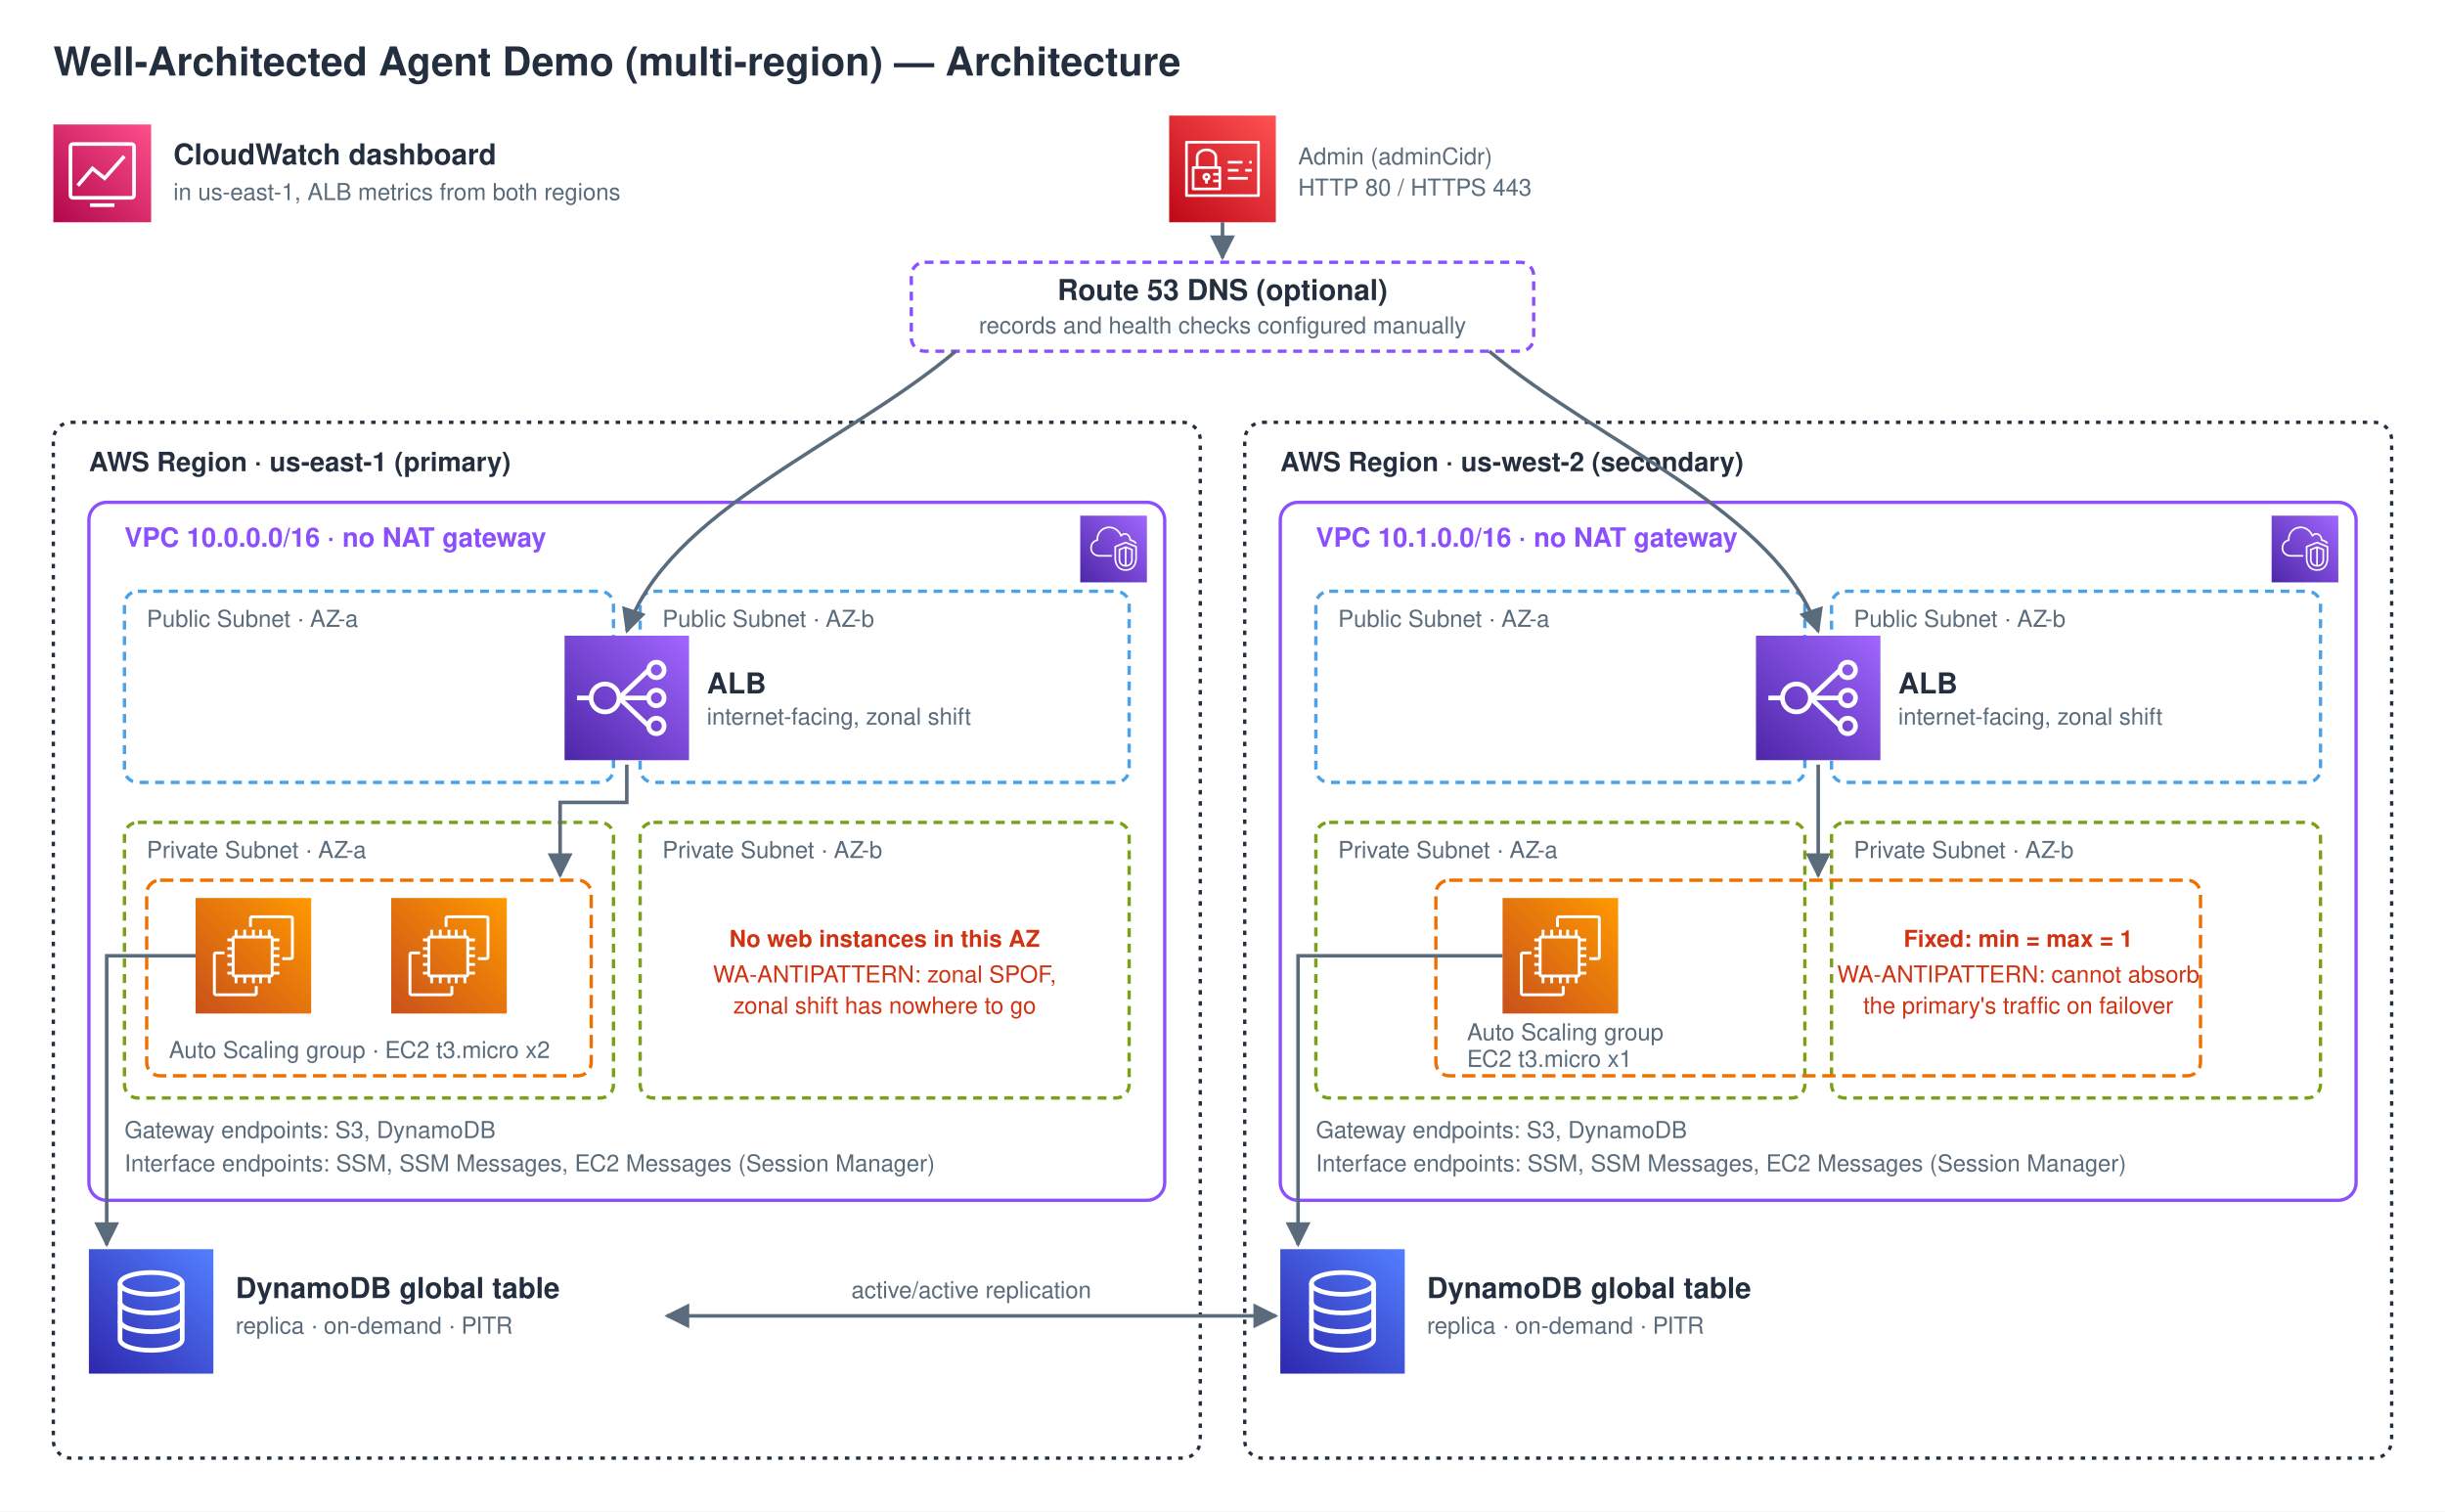
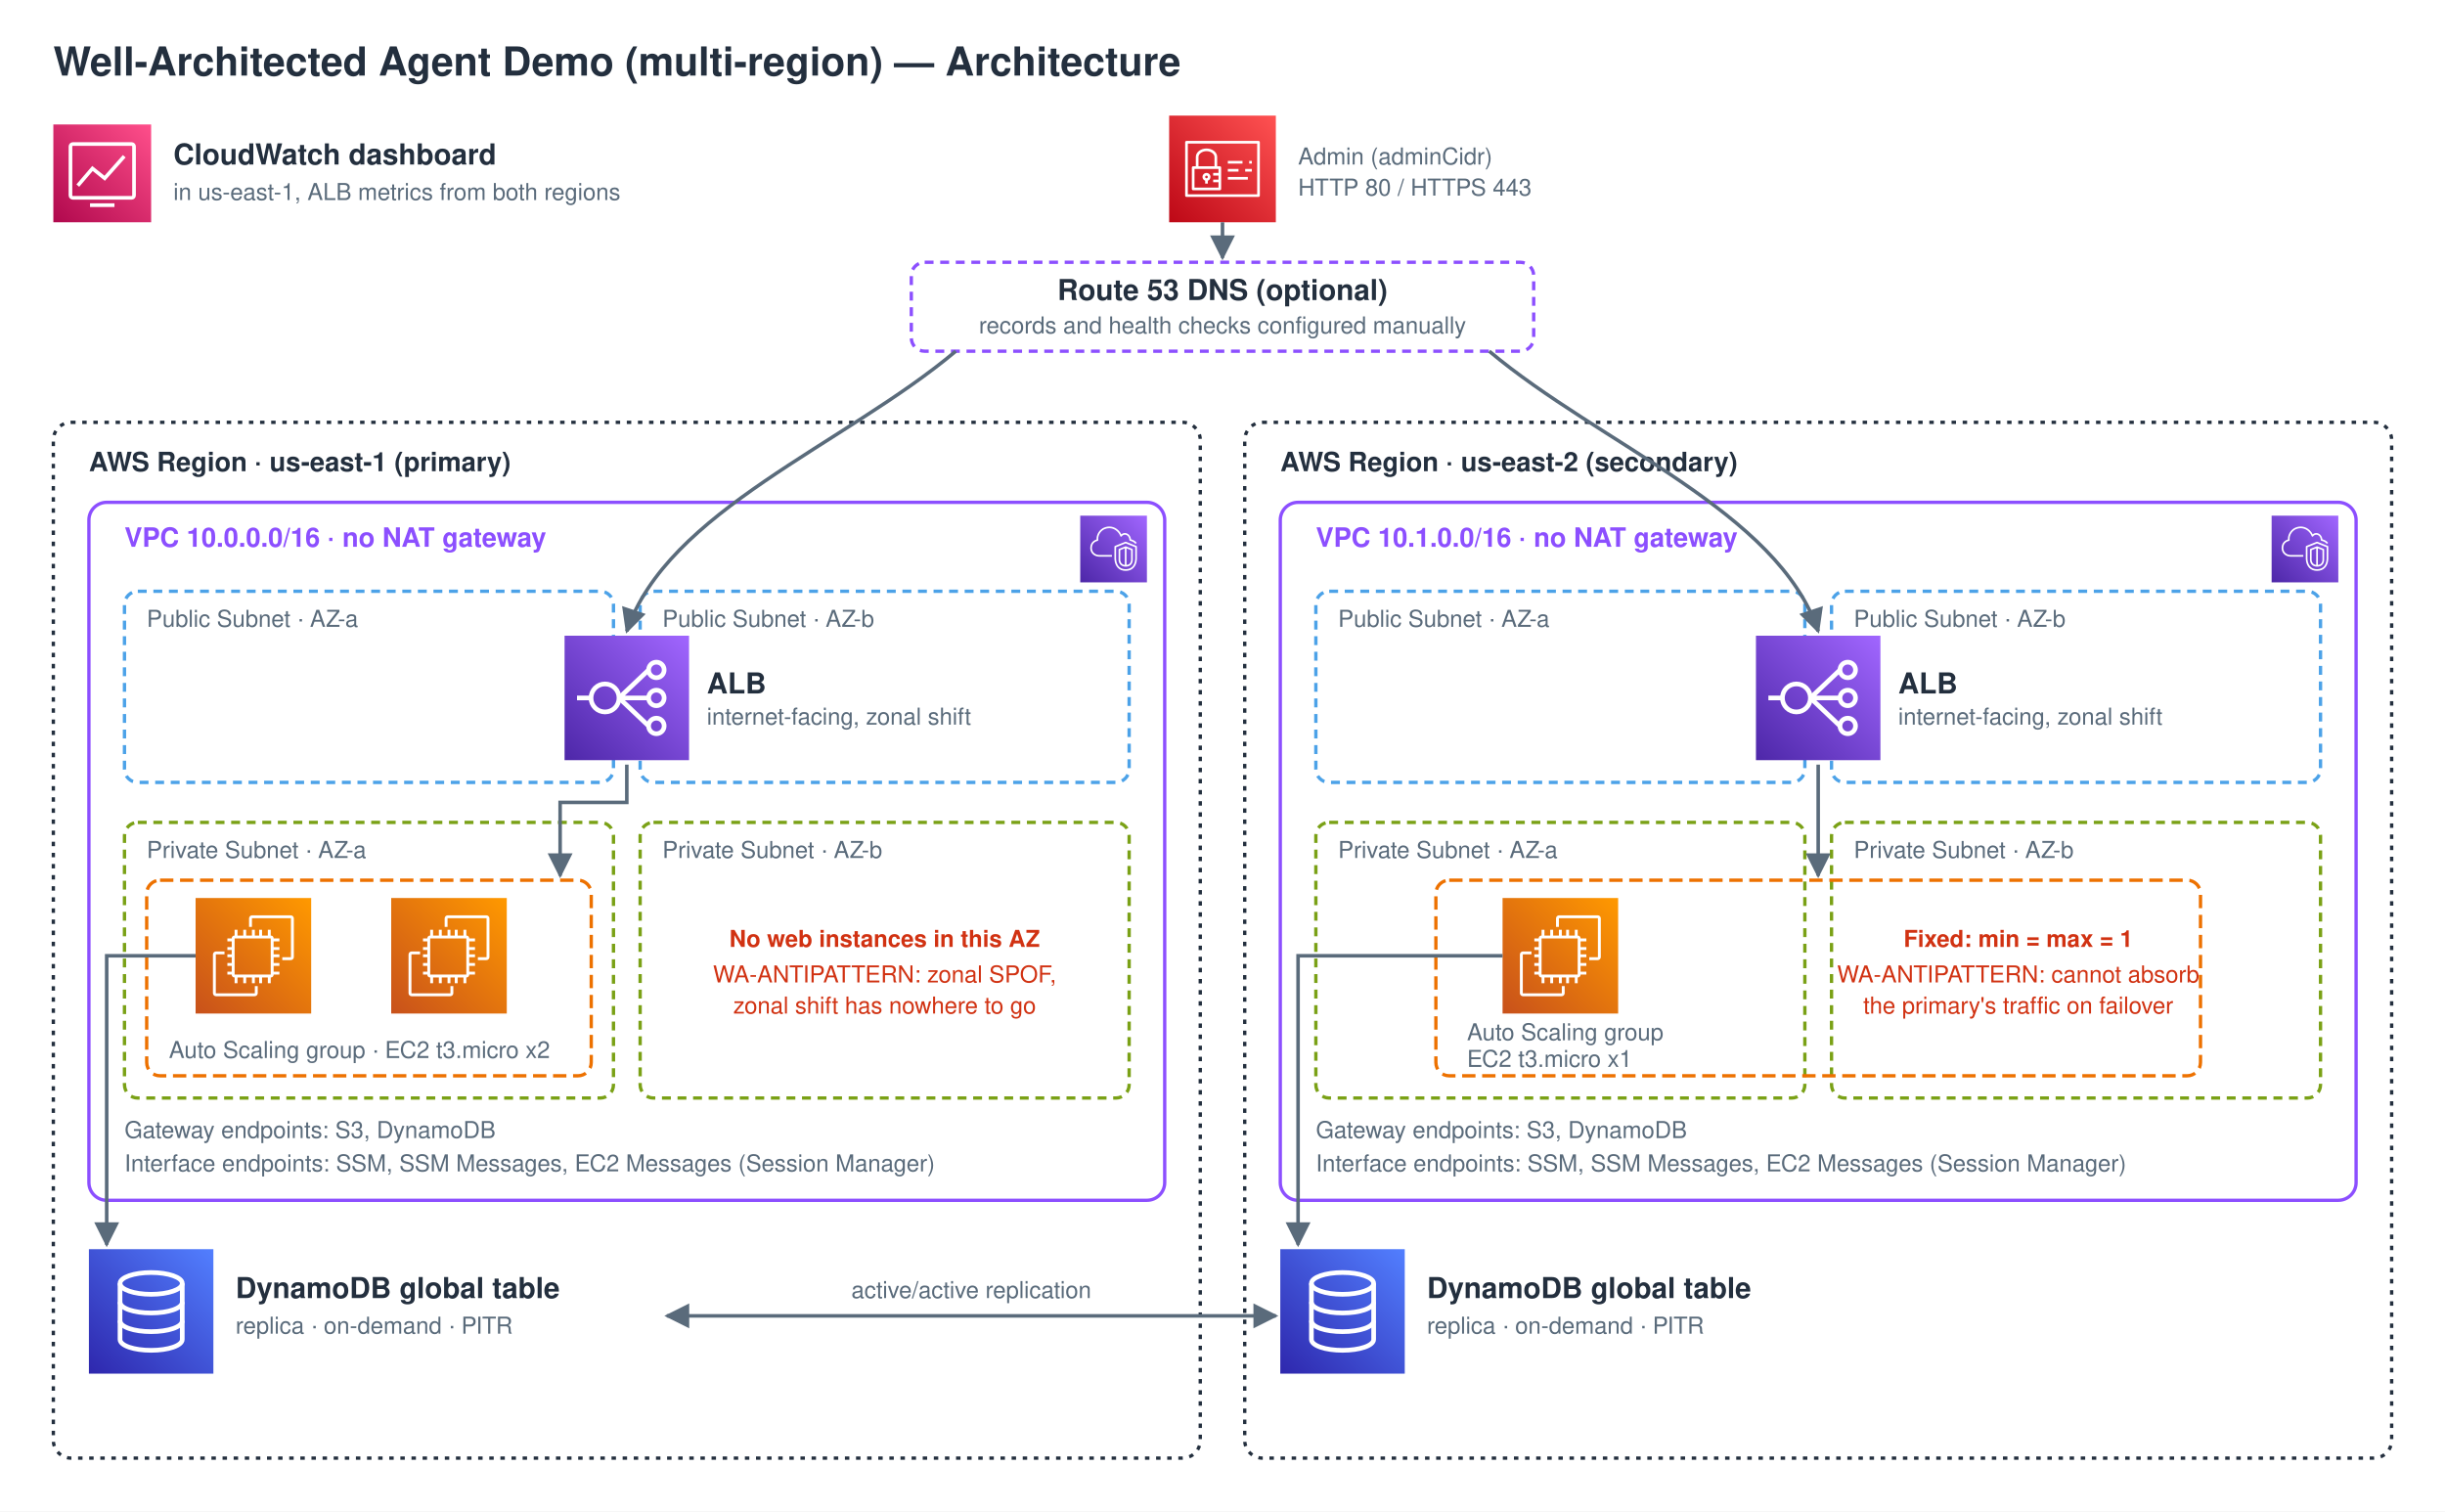
<svg xmlns="http://www.w3.org/2000/svg" width="1100" height="680" viewBox="0 0 1100 680" font-family="Segoe UI, Helvetica, Arial, sans-serif">
  <defs>
    <linearGradient x1="0%" y1="100%" x2="100%" y2="0%" id="g-ec2">
      <stop stop-color="#C8511B" offset="0%" />
      <stop stop-color="#FF9900" offset="100%" />
    </linearGradient>
    <symbol id="ic-ec2" viewBox="0 0 80 80">
      <rect width="80" height="80" fill="url(#g-ec2)" />
      <path fill="#FFF" d="M27,53 L52,53 L52,28 L27,28 L27,53 Z M54,28 L58,28 L58,30 L54,30 L54,34 L58,34 L58,36 L54,36 L54,39 L58,39 L58,41 L54,41 L54,45 L58,45 L58,47 L54,47 L54,51 L58,51 L58,53 L54,53 L54,53.136 C54,54.164 53.164,55 52.136,55 L52,55 L52,59 L50,59 L50,55 L46,55 L46,59 L44,59 L44,55 L41,55 L41,59 L39,59 L39,55 L35,55 L35,59 L33,59 L33,55 L29,55 L29,59 L27,59 L27,55 L26.864,55 C25.836,55 25,54.164 25,53.136 L25,53 L22,53 L22,51 L25,51 L25,47 L22,47 L22,45 L25,45 L25,41 L22,41 L22,39 L25,39 L25,36 L22,36 L22,34 L25,34 L25,30 L22,30 L22,28 L25,28 L25,27.864 C25,26.836 25.836,26 26.864,26 L27,26 L27,22 L29,22 L29,26 L33,26 L33,22 L35,22 L35,26 L39,26 L39,22 L41,22 L41,26 L44,26 L44,22 L46,22 L46,26 L50,26 L50,22 L52,22 L52,26 L52.136,26 C53.164,26 54,26.836 54,27.864 L54,28 Z M41,65.876 C41,65.944 40.944,66 40.876,66 L14.124,66 C14.056,66 14,65.944 14,65.876 L14,39.124 C14,39.056 14.056,39 14.124,39 L20,39 L20,37 L14.124,37 C12.953,37 12,37.953 12,39.124 L12,65.876 C12,67.047 12.953,68 14.124,68 L40.876,68 C42.047,68 43,67.047 43,65.876 L43,61 L41,61 L41,65.876 Z M68,14.124 L68,40.876 C68,42.047 67.047,43 65.876,43 L60,43 L60,41 L65.876,41 C65.944,41 66,40.944 66,40.876 L66,14.124 C66,14.056 65.944,14 65.876,14 L39.124,14 C39.056,14 39,14.056 39,14.124 L39,20 L37,20 L37,14.124 C37,12.953 37.953,12 39.124,12 L65.876,12 C67.047,12 68,12.953 68,14.124 L68,14.124 Z" />
    </symbol>
    <linearGradient x1="0%" y1="100%" x2="100%" y2="0%" id="g-vpc">
      <stop stop-color="#4D27A8" offset="0%" />
      <stop stop-color="#A166FF" offset="100%" />
    </linearGradient>
    <symbol id="ic-vpc" viewBox="0 0 80 80">
      <rect width="80" height="80" fill="url(#g-vpc)" />
      <path fill="#FFF" d="M61,41.372 L55.5,39.172 L55.5,59.123 C57.106,58.963 58.401,58.435 59.321,57.501 C61.021,55.773 61.001,53.24 61,53.215 L61,41.372 Z M53.5,59.136 L53.5,39.172 L48,41.372 L48,53.195 C48.007,53.402 48.234,58.552 53.5,59.136 L53.5,59.136 Z M63,53.195 C63.003,53.308 63.053,56.542 60.765,58.885 C59.269,60.418 57.16,61.195 54.5,61.195 C47.927,61.195 46.065,55.977 46,53.219 L46,40.695 C46,40.286 46.249,39.918 46.629,39.766 L54.129,36.766 C54.367,36.671 54.633,36.671 54.871,36.766 L62.371,39.766 C62.751,39.918 63,40.286 63,40.695 L63,53.195 Z M66.001,51.229 L66,37.872 L54.5,33.272 L43,37.872 L43,51.195 C42.998,51.286 42.865,57.423 46.534,61.199 C48.466,63.187 51.146,64.195 54.5,64.195 C57.877,64.195 60.57,63.18 62.504,61.179 C66.168,57.387 66.003,51.29 66.001,51.229 L66.001,51.229 Z M63.942,62.568 C61.617,64.975 58.44,66.195 54.5,66.195 C50.579,66.195 47.413,64.979 45.09,62.581 C40.831,58.188 40.991,51.448 41,51.164 L41,37.195 C41,36.786 41.249,36.418 41.629,36.266 L54.129,31.266 C54.367,31.171 54.633,31.171 54.871,31.266 L67.371,36.266 C67.751,36.418 68,36.786 68,37.195 L68,51.195 C68.009,51.445 68.189,58.173 63.942,62.568 L63.942,62.568 Z M23.055,47.195 L38,47.195 L38,49.195 L23.055,49.195 C16.977,49.195 12.337,45.143 12.024,39.56 C12.002,39.332 12,39.066 12,38.8 C12,31.931 16.803,29.402 19.604,28.512 C19.584,28.191 19.574,27.866 19.574,27.539 C19.574,22.086 23.464,16.381 28.621,14.269 C34.677,11.789 41.062,12.99 45.695,17.476 C47.256,18.997 48.446,20.621 49.307,22.41 C50.513,21.375 51.969,20.819 53.529,20.819 C56.834,20.819 60.33,23.413 60.931,28.382 C63.114,28.932 65.854,30.1 67.788,32.58 L66.212,33.81 C64.43,31.524 61.741,30.572 59.8,30.174 C59.355,30.084 59.028,29.706 59.002,29.254 C58.741,24.833 55.982,22.819 53.529,22.819 C52.067,22.819 50.771,23.509 49.78,24.814 C49.559,25.106 49.199,25.257 48.835,25.199 C48.474,25.144 48.17,24.897 48.045,24.554 C47.278,22.464 46.054,20.618 44.302,18.911 C40.258,14.997 34.676,13.952 29.379,16.12 C24.93,17.942 21.574,22.851 21.574,27.539 C21.574,28.08 21.605,28.615 21.668,29.128 C21.729,29.629 21.405,30.097 20.915,30.219 C18.333,30.858 14,32.824 14,38.8 C14,39.002 13.998,39.205 14.018,39.408 C14.272,43.936 18.072,47.195 23.055,47.195 L23.055,47.195 Z" />
    </symbol>
    <linearGradient x1="0%" y1="100%" x2="100%" y2="0%" id="g-iam">
      <stop stop-color="#BD0816" offset="0%" />
      <stop stop-color="#FF5252" offset="100%" />
    </linearGradient>
    <symbol id="ic-iam" viewBox="0 0 80 80">
      <rect width="80" height="80" fill="url(#g-iam)" />
      <path fill="#FFF" d="M14,59 L66,59 L66,21 L14,21 L14,59 Z M68,20 L68,60 C68,60.552 67.553,61 67,61 L13,61 C12.447,61 12,60.552 12,60 L12,20 C12,19.448 12.447,19 13,19 L67,19 C67.553,19 68,19.448 68,20 L68,20 Z M44,48 L59,48 L59,46 L44,46 L44,48 Z M57,42 L62,42 L62,40 L57,40 L57,42 Z M44,42 L52,42 L52,40 L44,40 L44,42 Z M29,46 C29,45.449 28.552,45 28,45 C27.448,45 27,45.449 27,46 C27,46.551 27.448,47 28,47 C28.552,47 29,46.551 29,46 L29,46 Z M31,46 C31,47.302 30.161,48.401 29,48.816 L29,51 L27,51 L27,48.815 C25.839,48.401 25,47.302 25,46 C25,44.346 26.346,43 28,43 C29.654,43 31,44.346 31,46 L31,46 Z M19,53.993 L36.994,54 L36.996,50 L33,50 L33,48 L36.996,48 L36.998,45 L33,45 L33,43 L36.999,43 L37,40.007 L19.006,40 L19,53.993 Z M22,38.001 L34,38.006 L34,31 C34.001,28.697 31.197,26.677 28,26.675 L27.996,26.675 C24.804,26.675 22.004,28.696 22.002,31 L22,38.001 Z M17,54.992 L17.006,39 C17.006,38.734 17.111,38.48 17.299,38.292 C17.486,38.105 17.741,38 18.006,38 L20,38.001 L20.002,31 C20.004,27.512 23.59,24.675 27.996,24.675 L28,24.675 C32.412,24.677 36.001,27.515 36,31 L36,38.007 L38,38.008 C38.553,38.008 39,38.456 39,39.008 L38.994,55 C38.994,55.266 38.889,55.52 38.701,55.708 C38.514,55.895 38.259,56 37.994,56 L18,55.992 C17.447,55.992 17,55.544 17,54.992 L17,54.992 Z M60,36 L62,36 L62,34 L60,34 L60,36 Z M44,36 L55,36 L55,34 L44,34 L44,36 Z" />
    </symbol>
    <linearGradient x1="0%" y1="100%" x2="100%" y2="0%" id="g-alb">
      <stop stop-color="#4D27A8" offset="0%" />
      <stop stop-color="#A166FF" offset="100%" />
    </linearGradient>
    <linearGradient x1="0%" y1="100%" x2="100%" y2="0%" id="g-ddb">
      <stop stop-color="#2E27AD" offset="0%" />
      <stop stop-color="#527FFF" offset="100%" />
    </linearGradient>
    <linearGradient x1="0%" y1="100%" x2="100%" y2="0%" id="g-cw">
      <stop stop-color="#B0084D" offset="0%" />
      <stop stop-color="#FF4F8B" offset="100%" />
    </linearGradient>
    <symbol id="ic-alb" viewBox="0 0 80 80">
      <rect width="80" height="80" fill="url(#g-alb)" />
      <g fill="none" stroke="#FFF" stroke-width="3">
        <circle cx="26" cy="40" r="9" />
        <path d="M35,40 L54,22 M35,40 L54,40 M35,40 L54,58" />
        <circle cx="59" cy="22" r="5" />
        <circle cx="59" cy="40" r="5" />
        <circle cx="59" cy="58" r="5" />
        <path d="M8,40 L17,40" />
      </g>
    </symbol>
    <symbol id="ic-ddb" viewBox="0 0 80 80">
      <rect width="80" height="80" fill="url(#g-ddb)" />
      <g fill="none" stroke="#FFF" stroke-width="3">
        <ellipse cx="40" cy="22" rx="20" ry="7" />
        <path d="M20,22 L20,58 C20,62 29,65 40,65 C51,65 60,62 60,58 L60,22" />
        <path d="M20,34 C20,38 29,41 40,41 C51,41 60,38 60,34" />
        <path d="M20,46 C20,50 29,53 40,53 C51,53 60,50 60,46" />
      </g>
    </symbol>
    <symbol id="ic-cw" viewBox="0 0 80 80">
      <rect width="80" height="80" fill="url(#g-cw)" />
      <g fill="none" stroke="#FFF" stroke-width="3">
        <rect x="14" y="16" width="52" height="44" rx="2" />
        <path d="M20,50 L32,36 L42,44 L58,26" />
        <path d="M30,66 L50,66" />
      </g>
    </symbol>
    <marker id="arrow" viewBox="0 0 10 10" refX="9" refY="5" markerWidth="7" markerHeight="7" orient="auto-start-reverse">
      <path d="M0,0 L10,5 L0,10 z" fill="#5a6b7b" />
    </marker>
  </defs>
  <style>
    .lbl   { font-size: 13px; fill: #232f3e; }
    .sub   { font-size: 10.5px; fill: #5a6b7b; }
    .edge  { stroke: #5a6b7b; stroke-width: 1.6; fill: none; }
    .grp   { fill: none; stroke-width: 1.5; }
    .grptitle { font-size: 12px; font-weight: 600; }
  </style>
  <rect width="1100" height="680" fill="#ffffff" />
  <text x="24" y="34" font-size="18" font-weight="700" fill="#232f3e">Well-Architected Agent Demo (multi-region) — Architecture</text>
  <use href="#ic-iam" x="526" y="52" width="48" height="48" />
  <text class="sub" x="584" y="74" fill="#DD3F5B">Admin (adminCidr)</text>
  <text class="sub" x="584" y="88">HTTP 80 / HTTPS 443</text>
  <rect class="grp" x="410" y="118" width="280" height="40" rx="6" stroke="#8C4FFF" stroke-dasharray="4 3" />
  <text class="lbl" x="550" y="135" text-anchor="middle" font-weight="600">Route 53 DNS (optional)</text>
  <text class="sub" x="550" y="150" text-anchor="middle">records and health checks configured manually</text>
  <path class="edge" d="M550,100 L550,116" marker-end="url(#arrow)" />
  <use href="#ic-cw" x="24" y="56" width="44" height="44" />
  <text class="lbl" x="78" y="74" font-weight="600">CloudWatch dashboard</text>
  <text class="sub" x="78" y="90">in us-east-1, ALB metrics from both regions</text>
  <rect class="grp" x="24" y="190" width="516" height="466" rx="8" stroke="#232f3e" stroke-dasharray="2 3" />
  <text class="grptitle" x="40" y="212" fill="#232f3e">AWS Region · us-east-1 (primary)</text>
  <rect class="grp" x="40" y="226" width="484" height="314" rx="8" stroke="#8C4FFF" />
  <text class="grptitle" x="56" y="246" fill="#8C4FFF">VPC 10.0.0.0/16 · no NAT gateway</text>
  <use href="#ic-vpc" x="486" y="232" width="30" height="30" />
  <rect class="grp" x="56" y="266" width="220" height="86" rx="6" stroke="#4CA2E8" stroke-dasharray="4 3" />
  <text class="sub" x="66" y="282" fill="#2d7fc0">Public Subnet · AZ-a</text>
  <rect class="grp" x="288" y="266" width="220" height="86" rx="6" stroke="#4CA2E8" stroke-dasharray="4 3" />
  <text class="sub" x="298" y="282" fill="#2d7fc0">Public Subnet · AZ-b</text>
  <use href="#ic-alb" x="254" y="286" width="56" height="56" />
  <text class="lbl" x="318" y="312" font-weight="600">ALB</text>
  <text class="sub" x="318" y="326">internet-facing, zonal shift</text>
  <rect class="grp" x="56" y="370" width="220" height="124" rx="6" stroke="#7AA116" stroke-dasharray="4 3" />
  <text class="sub" x="66" y="386" fill="#5f7d10">Private Subnet · AZ-a</text>
  <rect class="grp" x="288" y="370" width="220" height="124" rx="6" stroke="#7AA116" stroke-dasharray="4 3" />
  <text class="sub" x="298" y="386" fill="#5f7d10">Private Subnet · AZ-b</text>
  <rect class="grp" x="66" y="396" width="200" height="88" rx="6" stroke="#ED7100" stroke-dasharray="6 3" />
  <use href="#ic-ec2" x="88" y="404" width="52" height="52" />
  <use href="#ic-ec2" x="176" y="404" width="52" height="52" />
  <text class="sub" x="76" y="476" fill="#ED7100">Auto Scaling group · EC2 t3.micro x2</text>
  <text class="sub" x="398" y="426" text-anchor="middle" style="fill:#D13212" font-weight="600">No web instances in this AZ</text>
  <text class="sub" x="398" y="442" text-anchor="middle" style="fill:#D13212">WA-ANTIPATTERN: zonal SPOF,</text>
  <text class="sub" x="398" y="456" text-anchor="middle" style="fill:#D13212">zonal shift has nowhere to go</text>
  <text class="sub" x="56" y="512">Gateway endpoints: S3, DynamoDB</text>
  <text class="sub" x="56" y="527">Interface endpoints: SSM, SSM Messages, EC2 Messages (Session Manager)</text>
  <use href="#ic-ddb" x="40" y="562" width="56" height="56" />
  <text class="lbl" x="106" y="584" font-weight="600">DynamoDB global table</text>
  <text class="sub" x="106" y="600">replica · on-demand · PITR</text>
  <rect class="grp" x="560" y="190" width="516" height="466" rx="8" stroke="#232f3e" stroke-dasharray="2 3" />
-   <text class="grptitle" x="576" y="212" fill="#232f3e">AWS Region · us-west-2 (secondary)</text>
+   <text class="grptitle" x="576" y="212" fill="#232f3e">AWS Region · us-east-2 (secondary)</text>
  <rect class="grp" x="576" y="226" width="484" height="314" rx="8" stroke="#8C4FFF" />
  <text class="grptitle" x="592" y="246" fill="#8C4FFF">VPC 10.1.0.0/16 · no NAT gateway</text>
  <use href="#ic-vpc" x="1022" y="232" width="30" height="30" />
  <rect class="grp" x="592" y="266" width="220" height="86" rx="6" stroke="#4CA2E8" stroke-dasharray="4 3" />
  <text class="sub" x="602" y="282" fill="#2d7fc0">Public Subnet · AZ-a</text>
  <rect class="grp" x="824" y="266" width="220" height="86" rx="6" stroke="#4CA2E8" stroke-dasharray="4 3" />
  <text class="sub" x="834" y="282" fill="#2d7fc0">Public Subnet · AZ-b</text>
  <use href="#ic-alb" x="790" y="286" width="56" height="56" />
  <text class="lbl" x="854" y="312" font-weight="600">ALB</text>
  <text class="sub" x="854" y="326">internet-facing, zonal shift</text>
  <rect class="grp" x="592" y="370" width="220" height="124" rx="6" stroke="#7AA116" stroke-dasharray="4 3" />
  <text class="sub" x="602" y="386" fill="#5f7d10">Private Subnet · AZ-a</text>
  <rect class="grp" x="824" y="370" width="220" height="124" rx="6" stroke="#7AA116" stroke-dasharray="4 3" />
  <text class="sub" x="834" y="386" fill="#5f7d10">Private Subnet · AZ-b</text>
  <rect class="grp" x="646" y="396" width="344" height="88" rx="6" stroke="#ED7100" stroke-dasharray="6 3" />
  <use href="#ic-ec2" x="676" y="404" width="52" height="52" />
  <text class="sub" x="660" y="468" fill="#ED7100">Auto Scaling group</text>
  <text class="sub" x="660" y="480" fill="#ED7100">EC2 t3.micro x1</text>
  <text class="sub" x="908" y="426" text-anchor="middle" style="fill:#D13212" font-weight="600">Fixed: min = max = 1</text>
  <text class="sub" x="908" y="442" text-anchor="middle" style="fill:#D13212">WA-ANTIPATTERN: cannot absorb</text>
  <text class="sub" x="908" y="456" text-anchor="middle" style="fill:#D13212">the primary's traffic on failover</text>
  <text class="sub" x="592" y="512">Gateway endpoints: S3, DynamoDB</text>
  <text class="sub" x="592" y="527">Interface endpoints: SSM, SSM Messages, EC2 Messages (Session Manager)</text>
  <use href="#ic-ddb" x="576" y="562" width="56" height="56" />
  <text class="lbl" x="642" y="584" font-weight="600">DynamoDB global table</text>
  <text class="sub" x="642" y="600">replica · on-demand · PITR</text>
  <path class="edge" d="M430,158 C380,200 300,230 282,284" marker-end="url(#arrow)" />
  <path class="edge" d="M670,158 C720,200 800,230 818,284" marker-end="url(#arrow)" />
  <path class="edge" d="M282,344 L282,361 L252,361 L252,394" marker-end="url(#arrow)" />
  <path class="edge" d="M818,344 L818,394" marker-end="url(#arrow)" />
  <path class="edge" d="M88,430 L48,430 L48,560" marker-end="url(#arrow)" />
  <path class="edge" d="M676,430 L584,430 L584,560" marker-end="url(#arrow)" />
  <path class="edge" d="M300,592 L574,592" marker-start="url(#arrow)" marker-end="url(#arrow)" />
  <text class="sub" x="437" y="584" text-anchor="middle">active/active replication</text>
</svg>
